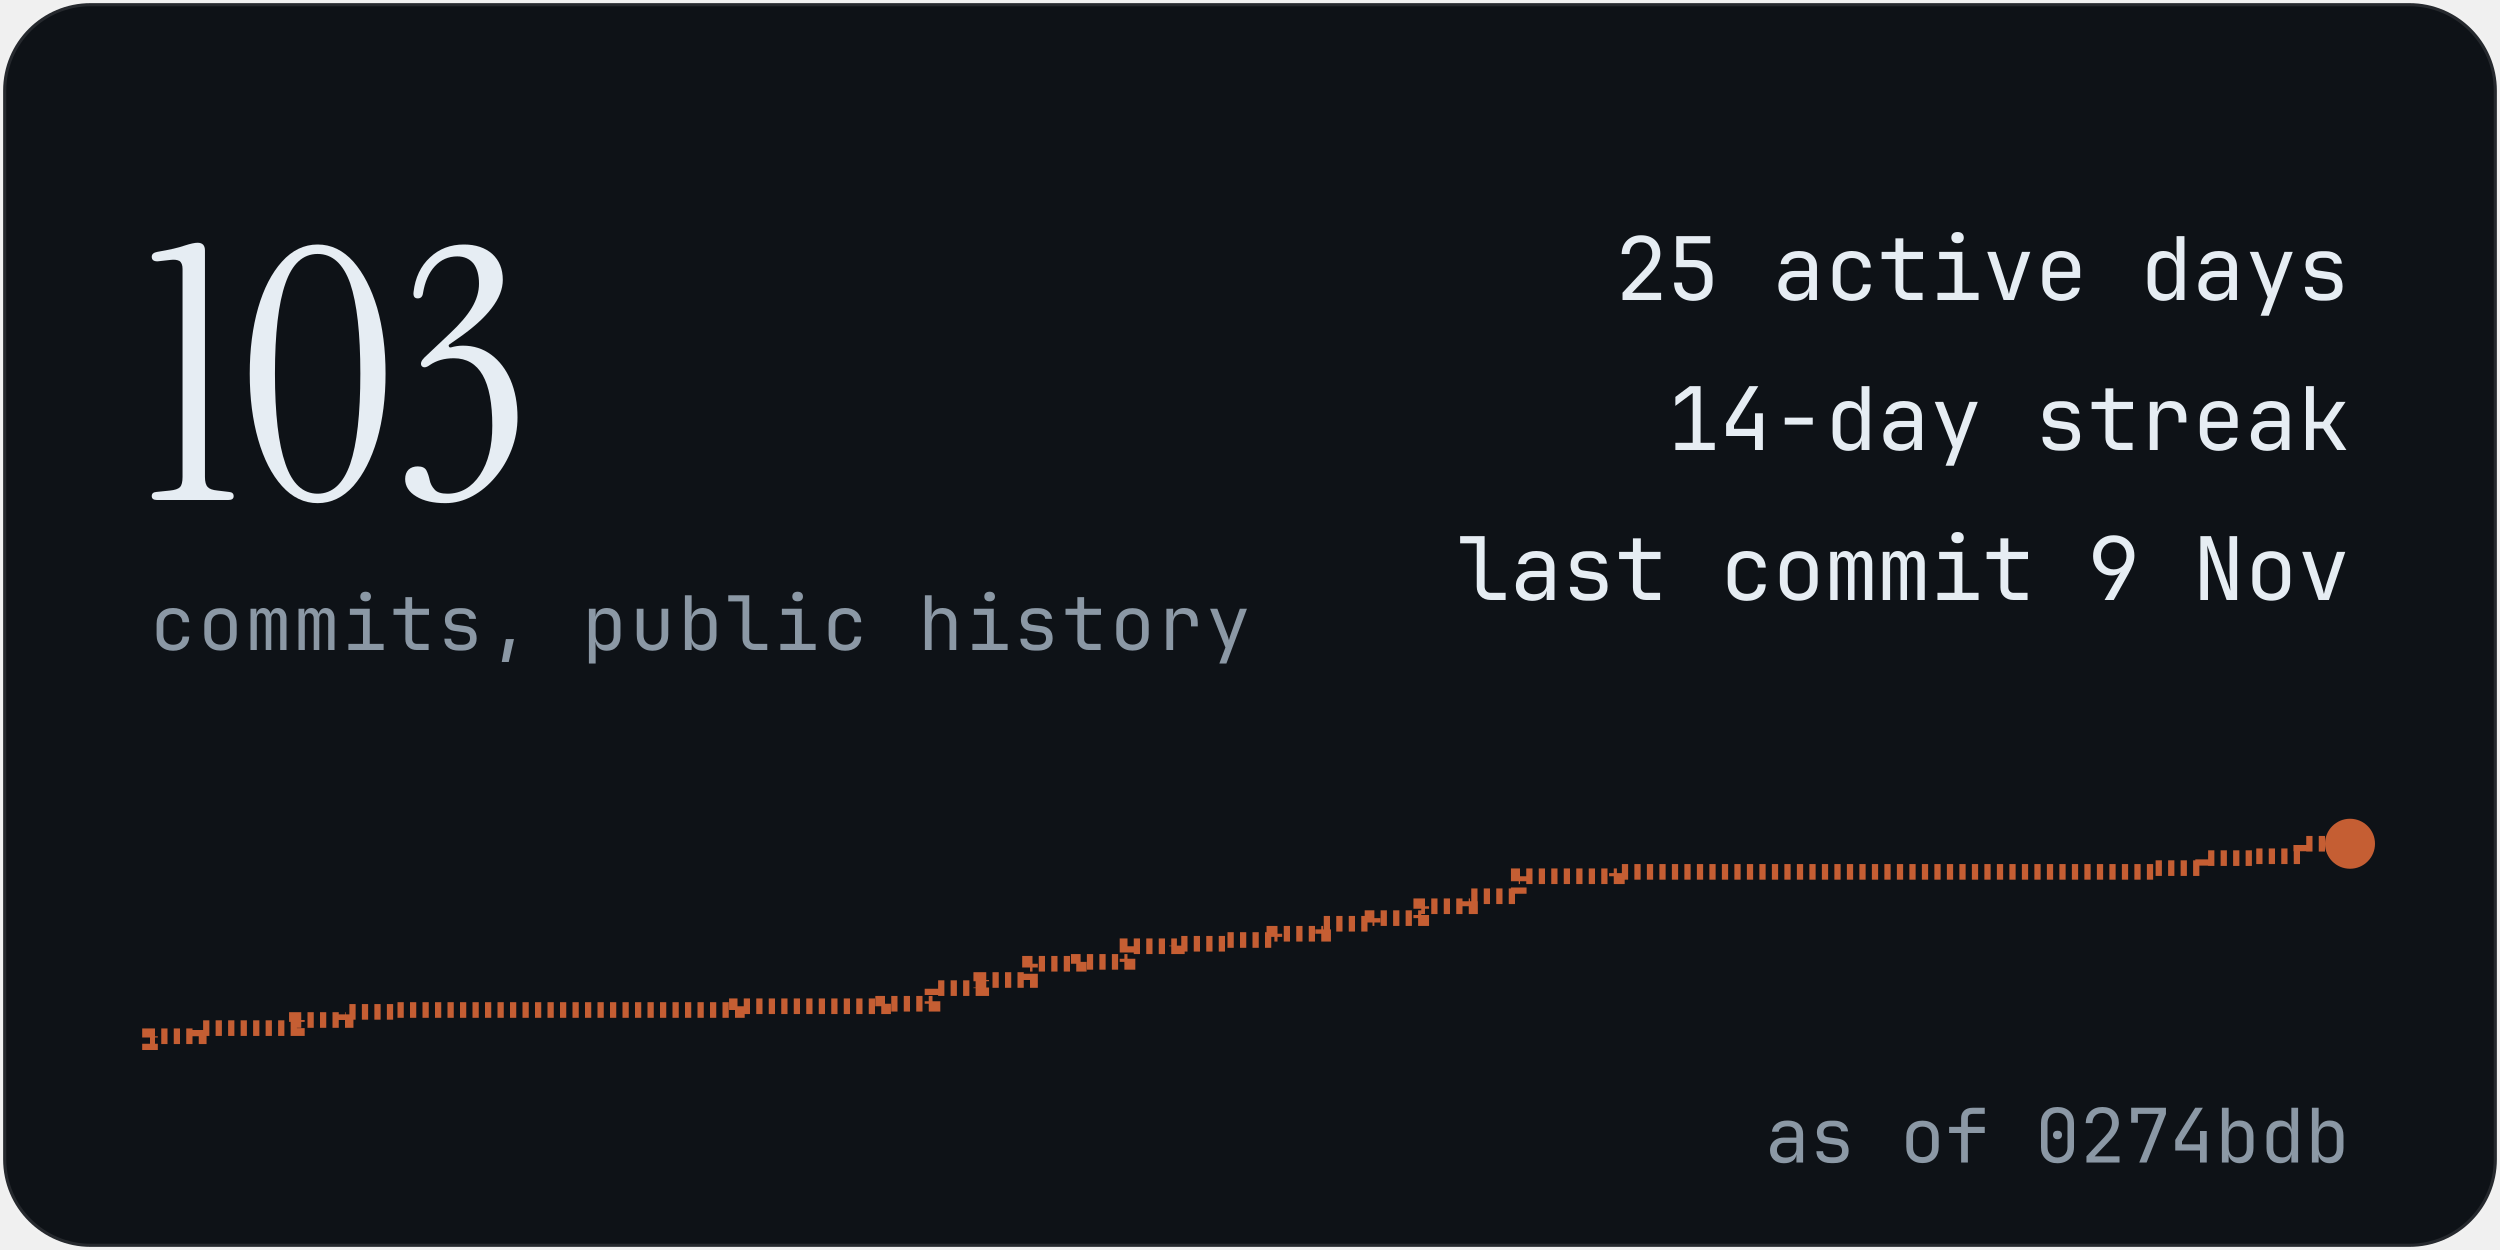
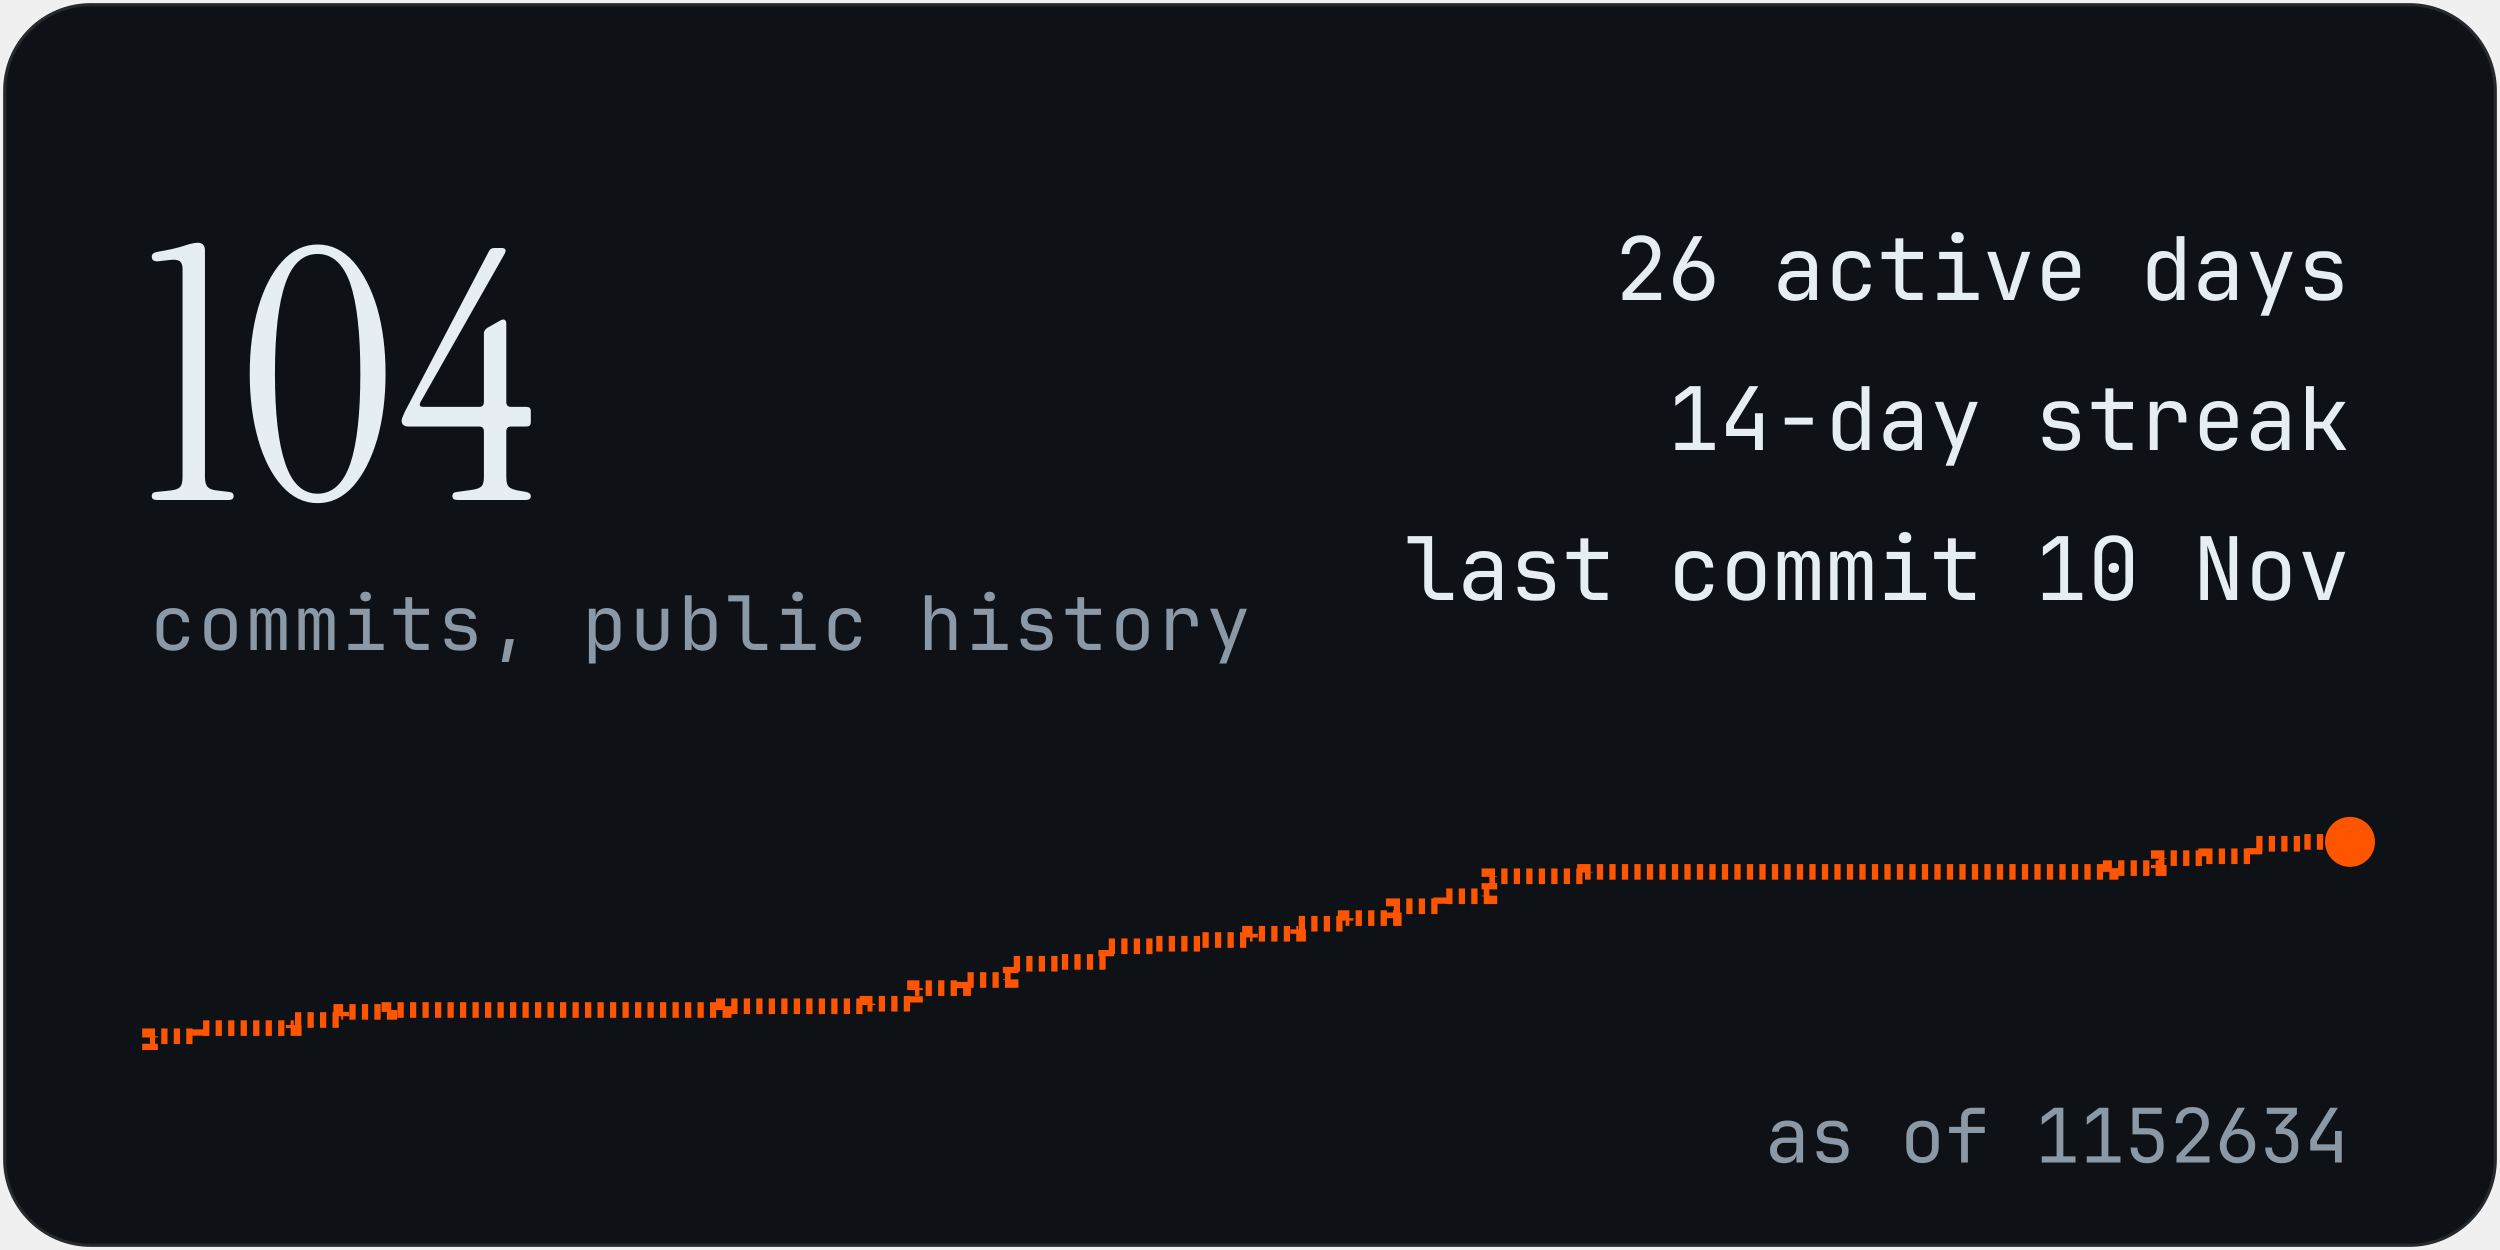
<svg xmlns="http://www.w3.org/2000/svg" viewBox="0 0 400 200" width="400" height="200" role="img" aria-labelledby="cg-title cg-desc">
  <style>.cg-stair{animation:cg-draw 1.6s cubic-bezier(.3,.8,.3,1) both}.cg-bar{transform-box:fill-box;transform-origin:center bottom;animation:cg-rise .4s ease-out both}.cg-flag{animation:cg-fade .4s ease-out 1.6s both}.cg-now-ring{transform-box:fill-box;transform-origin:center;animation:cg-pulse 3.2s ease-out infinite}@keyframes cg-draw{from{stroke-dashoffset:1}to{stroke-dashoffset:0}}@keyframes cg-rise{from{transform:scaleY(0)}to{transform:scaleY(1)}}@keyframes cg-fade{from{opacity:0}to{opacity:1}}@keyframes cg-pulse{from{opacity:.5;transform:scale(1)}to{opacity:0;transform:scale(2.6)}}@media (prefers-reduced-motion:reduce){.cg-stair,.cg-bar,.cg-flag,.cg-now-ring{animation:none}}</style>
  <defs>
    <path id="m44" d="M210 160l 55-306 108 0-70 306-93 0z" />
    <path id="m45" d="M140-290l 0-80 320 0 0 80-320 0z" />
    <path id="m48" d="M300 10q-101 0-160-59-60-58-60-156l 0-320q 0-98 60-157 59-58 160-58 101 0 161 58 59 59 59 157l 0 320q 0 65-27 113-27 49-76 75-50 27-117 27zM300-67q 60 0 97-39 36-38 36-99l 0-320q 0-61-36-100-37-38-97-38-60 0-96 38-37 39-37 100l 0 320q 0 61 37 99 36 39 96 39zM300-310q-27 0-43-15-17-15-17-43 0-27 17-42 16-14 43-14 27 0 44 14 16 15 16 42 0 28-16 43-17 15-44 15z" />
    <path id="m49" d="M90 0l 0-82 198 0 0-570-198 148 0-103 165-123 123 0 0 648 162 0 0 82-450 0z" />
    <path id="m50" d="M86 0l 0-83 243-260q 53-56 75-100 22-44 22-86 0-60-34-96-35-35-94-35-61 0-96 36-36 37-36 99l-90 0q 3-99 63-157 60-58 159-58 101 0 161 57 59 57 59 155 0 52-28 110-29 58-98 130l-197 206 332 0 0 82-441 0z" />
+     <path id="m51" d="M289 10q-101 0-160-57-59-56-59-153l 90 0q 0 60 35 95 35 35 95 35 60 0 95-35 35-35 35-95l 0-50q 0-60-35-95-35-35-95-35l-79 0 0-78 179-190-300 0 0-82 402 0 0 84-176 187q 90 7 142 62 52 56 52 147l 0 50q 0 97-59 153-60 57-162 57z" />
    <path id="m52" d="M400 0l 0-160-330 0 0-141 266-429 102 0-278 449 0 39 240 0 0-178 90 0 0 420-90 0z" />
    <path id="m53" d="M294 10q-101 0-160-57-59-56-59-153l 90 0q 0 60 35 95 35 35 95 35 60 0 95-35 35-35 35-95l 0-45q 0-60-34-95-34-35-92-35l-199 0 0-355 389 0 0 82-305 0 2 191 118 0q 101 0 156 55 55 56 55 157l 0 45q 0 97-59 153-60 57-162 57z" />
-     <path id="m55" d="M190 0l 260-648-278 0 0 118-90 0 0-200 464 0 0 84-258 646-98 0z" />
-     <path id="m57" d="M195 0l 180-313-3-2q-10 16-37 25-27 10-59 10-63 0-110-29-48-28-75-78-27-50-27-116 0-71 30-124 30-53 83-83 53-30 122-30 71 0 124 29 53 30 83 82 30 53 30 122 0 48-18 98-18 51-49 106l-169 303-105 0zM300-350q 65 0 106-43 40-43 40-112 0-69-40-112-41-43-106-43-65 0-105 43-41 43-41 112 0 69 41 112 40 43 105 43z" />
+     <path id="m54" d="M301 10q-70 0-123-30-54-29-84-82-30-52-30-121 0-48 18-99 18-50 49-105l 169-303 100 0-180 313 3 2q 13-17 39-26 26-9 57-9 65 0 114 28 48 29 76 79 27 50 27 116 0 70-30 123-30 54-82 84-53 30-123 30zM300-70q 65 0 106-43 40-43 40-112 0-69-40-112-41-43-106-43-65 0-105 43-41 43-41 112 0 69 41 112 40 43 105 43z" />
    <path id="m78" d="M90 0l 0-730 120 0 223 625q-2-25-4-62-3-36-4-77-2-40-2-76l 0-410 87 0 0 730-120 0-222-625q 2 24 4 60 2 37 4 77 1 41 1 78l 0 410-87 0z" />
    <path id="m97" d="M252 10q-85 0-135-48-50-47-50-124 0-51 23-89 23-38 64-60 41-21 94-21l 170 0 0-43q 0-107-117-107-52 0-84 19-32 19-34 53l-90 0q 5-65 61-108 55-42 147-42 100 0 154 48 53 48 53 134l 0 378-89 0 0-100-2 0q-8 51-51 80-43 30-114 30zM274-66q 66 0 105-32 39-32 39-87l 0-77-160 0q-44 0-71 26-28 27-28 71 0 46 31 72 30 27 84 27z" />
    <path id="m98" d="M332 10q-62 0-102-31-40-30-47-84l-1 0 0 105-90 0 0-730 90 0 0 160-2 125 1 0q 8-53 49-84 40-31 102-31 83 0 132 55 49 55 49 150l 0 161q 0 94-49 149-49 55-132 55zM302-68q 57 0 89-30 32-30 32-97l 0-160q 0-68-32-98-32-29-89-29-55 0-87 35-33 35-33 97l 0 150q 0 62 33 97 32 35 87 35z" />
    <path id="m99" d="M308 10q-100 0-160-56-60-56-60-154l 0-150q 0-98 60-154 60-56 160-56 95 0 154 51 58 51 61 139l-90 0q-3-53-36-82-33-28-89-28-59 0-94 33-36 34-36 96l 0 151q 0 62 36 96 35 34 94 34 56 0 89-29 33-29 36-81l 90 0q-3 88-61 139-59 51-154 51z" />
    <path id="m100" d="M268 10q-82 0-131-55-50-55-50-149l 0-161q 0-95 49-150 49-55 132-55 62 0 103 31 40 31 48 84l 1 0-2-125 0-160 90 0 0 730-90 0 0-105-1 0q-7 54-47 84-40 31-102 31zM298-68q 56 0 88-35 32-35 32-97l 0-150q 0-62-32-97-32-35-88-35-57 0-89 29-32 30-32 98l 0 160q 0 67 32 97 32 30 89 30z" />
    <path id="m101" d="M300 10q-97 0-156-59-60-58-60-161l 0-130q 0-103 60-162 59-58 156-58 65 0 114 26 48 26 75 73 27 47 27 111l 0 98-344 0 0 52q 0 61 35 96 35 36 93 36 50 0 83-20 32-19 39-52l 90 0q-9 69-67 109-58 41-145 41zM172-322l 256 0 0-28q 0-65-33-101-34-35-95-35-61 0-94 35-34 36-34 101l 0 28z" />
    <path id="m102" d="M215 0l 0-393-160 0 0-82 160 0 0-115q 0-65 41-103 41-37 113-37l 161 0 0 82-161 0q-64 0-64 58l 0 115 225 0 0 82-225 0 0 393-90 0z" />
    <path id="m104" d="M92 0l 0-730 90 0 0 285 1 0q 7-55 45-85 38-30 101-30 83 0 132 51 49 51 49 139l 0 370-90 0 0-355q 0-62-31-96-32-33-86-33-56 0-88 35-33 35-33 99l 0 350-90 0z" />
    <path id="m105" d="M85 0l 0-82 195 0 0-386-175 0 0-82 265 0 0 468 185 0 0 82-470 0zM315-649q-33 0-52-17-19-17-19-46 0-30 19-48 19-17 52-17 33 0 52 17 19 18 19 48 0 29-19 46-19 17-52 17z" />
    <path id="m107" d="M97 0l 0-730 90 0 0 407 105 0 154-227 103 0-177 262 187 288-105 0-160-245-107 0 0 245-90 0z" />
    <path id="m108" d="M380 0q-73 0-116-43-44-42-44-112l 0-493-190 0 0-82 280 0 0 575q 0 34 19 53 19 20 51 20l 170 0 0 82-170 0z" />
    <path id="m109" d="M60 0l 0-550 78 0 0 73 2 0q 5-37 30-60 24-23 62-23 36 0 61 21 25 21 36 57l 1 0q 7-36 32-57 24-21 62-21 53 0 85 39 31 40 31 103l 0 418-84 0 0-419q 0-33-16-53-16-19-44-19-27 0-43 19-16 19-16 52l 0 420-74 0 0-419q 0-33-16-53-16-19-43-19-28 0-44 19-16 19-16 52l 0 420-84 0z" />
    <path id="m111" d="M300 8q-99 0-157-58-59-58-59-162l 0-126q 0-105 58-163 58-57 158-57 100 0 158 57 58 58 58 163l 0 126q 0 104-58 162-59 58-158 58zM300-72q 59 0 93-33 33-33 33-97l 0-146q 0-64-33-97-34-33-93-33-58 0-92 33-34 33-34 97l 0 146q 0 64 34 97 34 33 92 33z" />
    <path id="m112" d="M92 180l 0-730 90 0 0 105 1 0q 7-54 47-85 40-30 102-30 83 0 132 54 49 55 49 150l 0 161q 0 95-49 150-49 55-132 55-62 0-102-31-40-31-47-84l-3 0 2 125 0 160-90 0zM302-68q 57 0 89-30 32-30 32-97l 0-160q 0-68-32-98-32-29-89-29-55 0-87 35-33 35-33 97l 0 150q 0 62 33 97 32 35 87 35z" />
    <path id="m114" d="M112 0l 0-550 90 0 0 105 2 0q 7-53 45-84 38-31 102-31 86 0 133 51 46 52 46 147l 0 47-90 0 0-47q 0-120-117-120-59 0-90 34-31 34-31 98l 0 350-90 0z" />
    <path id="m115" d="M278 8q-92 0-142-42-51-41-51-117l 90 0q 0 38 27 59 27 22 76 22l 44 0q 50 0 78-22 27-22 27-62 0-71-65-80l-152-22q-56-8-87-47-31-38-31-101 0-72 50-113 49-41 136-41l 44 0q 80 0 131 39 50 40 54 104l-91 0q-2-29-27-48-26-19-67-19l-44 0q-46 0-72 21-26 21-26 57 0 58 53 66l 142 20q 140 20 140 164 0 77-50 119-51 43-143 43l-44 0z" />
    <path id="m116" d="M355 0q-68 0-109-40-41-39-41-105l 0-323-158 0 0-82 158 0 0-155 90 0 0 155 225 0 0 82-225 0 0 323q 0 28 17 45 16 18 43 18l 160 0 0 82-160 0z" />
    <path id="m117" d="M299 10q-95 0-152-57-57-56-57-153l 0-350 90 0 0 350q 0 60 32 95 32 36 87 36 56 0 89-36 32-35 32-95l 0-350 90 0 0 350q 0 97-58 153-58 57-153 57z" />
    <path id="m118" d="M241 0l-187-550 97 0 120 370q 11 33 19 63 8 31 12 48 5-17 12-48 7-30 17-63l 120-370 95 0-187 550-118 0z" />
    <path id="m121" d="M178 180l 81-214-205-516 97 0 130 340q 8 20 15 42 7 22 10 38 3-16 10-38 7-22 14-42l 121-340 95 0-274 730-94 0z" />
    <path id="d48" d="M230 9q-58 0-102-49-44-49-68-133-24-84-24-188 0-104 24-188 24-83 68-132 44-49 102-49 58 0 102 49 43 49 68 132 24 84 24 188 0 104-24 188-25 84-68 133-44 49-102 49zM230-18q 63 0 93-85 29-85 29-258 0-173-29-258-30-84-93-84-63 0-92 84-30 85-30 258 0 173 30 258 29 85 92 85z" />
    <path id="d49" d="M20 0q-15 0-15-11 0-11 13-12l 39-4q 21-2 29-10 7-8 7-29l 0-594q 0-17-9-23-10-5-25-3l-36 4q-18 1-18-13 0-11 16-14 53-9 78-18 25-8 37-8 21 0 21 22l 0 647q 0 21 8 29 7 8 28 10l 33 4q 13 1 13 12 0 11-15 11l-204 0z" />
-     <path id="d51" d="M135 9q-52 0-83-19-32-19-32-50 0-17 10-27 10-9 26-9 19 0 25 12 6 12 9 27 3 15 14 27 10 12 37 12 57 0 93-54 35-53 35-140 0-193-110-193-40 0-68 19-16 12-24 3-6-10 8-24l 72-68q 44-41 64-75 20-34 20-68 0-37-16-58-17-20-46-20-38 0-64 28-26 28-34 77-2 15-15 15-14 0-12-18 7-62 47-99 39-37 97-37 50 0 81 27 30 28 30 74 0 79-129 168l-23 16q-4 3-2 6 1 4 6 3 17-5 34-5 46 0 81 26 35 26 55 72 20 47 20 107 0 48-17 92-17 44-46 78-29 35-66 55-37 20-77 20z" />
+     <path id="d52" d="M170 0q-15 0-15-11 0-11 13-12l 43-6q 21-3 28-11 6-7 6-26l 0-130q 0-14-14-14l-202 0q-19 0-19-17 0-5 3-11 2-5 6-14l 240-458q 4-10 16-10l 20 0q 18 0 9 17l-240 423q-7 14 8 14l 159 0q 14 0 14-14l 0-196q 0-9 10-16l 37-21q 7-4 12-2 5 3 5 11l 0 224q 0 14 14 14l 44 0q 12 0 12 12l 0 32q 0 12-12 12l-44 0q-14 0-14 14l 0 130q 0 21 7 28 6 7 27 11l 23 4q 13 3 13 12 0 11-15 11l-194 0z" />
  </defs>
  <rect x="0.5" y="0.5" width="399" height="199" rx="14" fill="#0E1217" stroke="#FFFFFF" stroke-width="1" stroke-opacity="0.1" />
-   <g class="cg-text-group" data-name="commit-total" data-font="display" data-size="56" fill="#E6EDF3" data-bbox="24.3 38.8 58.5 41.7">
-     <g class="cg-run" data-bbox="24.3 38.8 58.5 41.7" transform="translate(24 80)scale(0.056)">
+   <g class="cg-text-group" data-name="commit-total" data-font="display" data-size="56" fill="#E6EDF3" data-bbox="24.3 38.8 60.6 41.7">
+     <g class="cg-run" data-bbox="24.3 38.8 60.6 41.7" transform="translate(24 80)scale(0.056)">
      <g fill="#E6EDF3">
        <use href="#d49" />
        <use href="#d48" x="249" />
-         <use href="#d51" x="709" />
+         <use href="#d52" x="709" />
      </g>
    </g>
  </g>
  <g class="cg-text-group" data-name="commit-caption" data-font="mono" data-size="12" fill="#8B98A5" data-bbox="25.1 94.7 174.5 11.5">
    <g class="cg-run" data-bbox="25.1 94.7 174.5 11.5" transform="translate(24 104)scale(0.012)">
      <g fill="#8B98A5">
        <use href="#m99" />
        <use href="#m111" x="640" />
        <use href="#m109" x="1280" />
        <use href="#m109" x="1920" />
        <use href="#m105" x="2560" />
        <use href="#m116" x="3200" />
        <use href="#m115" x="3840" />
        <use href="#m44" x="4480" />
        <use href="#m112" x="5760" />
        <use href="#m117" x="6400" />
        <use href="#m98" x="7040" />
        <use href="#m108" x="7680" />
        <use href="#m105" x="8320" />
        <use href="#m99" x="8960" />
        <use href="#m104" x="10240" />
        <use href="#m105" x="10880" />
        <use href="#m115" x="11520" />
        <use href="#m116" x="12160" />
        <use href="#m111" x="12800" />
        <use href="#m114" x="13440" />
        <use href="#m121" x="14080" />
      </g>
    </g>
  </g>
-   <g class="cg-text-group" data-name="stats" data-font="mono" data-size="14" fill="#E6EDF3" data-bbox="233.6 37.1 141.8 59">
+   <g class="cg-text-group" data-name="stats" data-font="mono" data-size="14" fill="#E6EDF3" data-bbox="225.2 37.1 150.2 59">
    <g class="cg-run" data-bbox="259.5 37.1 115.3 13.4" transform="translate(258.4 48)scale(0.014)">
      <g fill="#E6EDF3">
        <use href="#m50" />
-         <use href="#m53" x="600" />
+         <use href="#m54" x="600" />
        <use href="#m97" x="1800" />
        <use href="#m99" x="2400" />
        <use href="#m116" x="3000" />
        <use href="#m105" x="3600" />
        <use href="#m118" x="4200" />
        <use href="#m101" x="4800" />
        <use href="#m100" x="6000" />
        <use href="#m97" x="6600" />
        <use href="#m121" x="7200" />
        <use href="#m115" x="7800" />
      </g>
    </g>
    <g class="cg-run" data-bbox="268.1 61.8 107.4 12.7" transform="translate(266.8 72)scale(0.014)">
      <g fill="#E6EDF3">
        <use href="#m49" />
        <use href="#m52" x="600" />
        <use href="#m45" x="1200" />
        <use href="#m100" x="1800" />
        <use href="#m97" x="2400" />
        <use href="#m121" x="3000" />
        <use href="#m115" x="4200" />
        <use href="#m116" x="4800" />
        <use href="#m114" x="5400" />
        <use href="#m101" x="6000" />
        <use href="#m97" x="6600" />
        <use href="#m107" x="7200" />
      </g>
    </g>
-     <g class="cg-run" data-bbox="233.6 85.1 141.6 11" transform="translate(233.2 96)scale(0.014)">
+     <g class="cg-run" data-bbox="225.2 85.1 150 11" transform="translate(224.8 96)scale(0.014)">
      <g fill="#E6EDF3">
        <use href="#m108" />
        <use href="#m97" x="600" />
        <use href="#m115" x="1200" />
        <use href="#m116" x="1800" />
        <use href="#m99" x="3000" />
        <use href="#m111" x="3600" />
        <use href="#m109" x="4200" />
        <use href="#m109" x="4800" />
        <use href="#m105" x="5400" />
        <use href="#m116" x="6000" />
-         <use href="#m57" x="7200" />
-         <use href="#m78" x="8400" />
-         <use href="#m111" x="9000" />
-         <use href="#m118" x="9600" />
+         <use href="#m49" x="7200" />
+         <use href="#m48" x="7800" />
+         <use href="#m78" x="9000" />
+         <use href="#m111" x="9600" />
+         <use href="#m118" x="10200" />
      </g>
    </g>
  </g>
-   <path d="M24 168L24 168L24 165.8L31.8 165.8L31.8 165.8L31.8 164.5L39.6 164.5L47.5 164.5L47.5 164.5L47.5 163.2L55.3 163.2L55.3 163.2L55.3 161.9L63.1 161.9L63.1 161.9L63.1 161.6L70.9 161.6L78.8 161.6L86.6 161.6L94.4 161.6L102.2 161.6L110 161.6L117.9 161.6L117.9 161.6L117.9 161L125.7 161L133.5 161L141.3 161L141.3 161L141.3 160.6L149.2 160.6L149.2 160.6L149.2 158.1L157 158.1L157 158.1L157 156.8L164.8 156.8L164.8 156.8L164.8 154.2L172.6 154.2L172.6 154.2L172.6 153.9L180.4 153.9L180.4 153.9L180.4 151.4L188.3 151.4L188.3 151.4L188.3 151L196.1 151L196.1 151L196.1 150.4L203.9 150.4L203.9 150.4L203.9 149.4L211.7 149.4L211.7 149.4L211.7 147.8L219.6 147.8L219.6 147.8L219.6 146.9L227.4 146.9L227.4 146.9L227.4 145L235.2 145L235.2 145L235.2 143.4L243 143.4L243 143.4L243 140.2L250.8 140.2L258.7 140.2L258.7 140.2L258.7 139.5L266.5 139.5L274.3 139.5L282.1 139.5L290 139.5L297.8 139.5L305.6 139.5L313.4 139.5L321.2 139.5L329.1 139.5L336.9 139.5L344.7 139.5L344.7 139.5L344.7 138.9L352.5 138.9L352.5 138.9L352.5 137.3L360.4 137.3L360.4 137.3L360.4 137L368.2 137L368.2 137L368.2 135L376 135" fill="none" stroke="#C55E33" stroke-width="2.5" class="cg-stair" pathLength="1" stroke-dasharray="1" stroke-dashoffset="0" />
-   <circle class="dm dm-now-dot" cx="376" cy="135" r="3.5" fill="#C55E33" stroke="#C55E33" stroke-width="1" />
-   <g class="cg-text-group" data-name="stamp" data-font="mono" data-size="12" fill="#8B98A5" data-bbox="283.2 177.1 91.8 9">
-     <g class="cg-run" data-bbox="283.2 177.1 91.8 9" transform="translate(282.4 186)scale(0.012)">
+   <path d="M24 168L24 168L24 165.8L31.7 165.8L31.7 165.8L31.7 164.5L39.3 164.5L47 164.5L47 164.5L47 163.2L54.6 163.2L54.6 163.2L54.6 161.9L62.3 161.9L62.3 161.9L62.3 161.6L69.9 161.6L77.6 161.6L85.2 161.6L92.9 161.6L100.5 161.6L108.2 161.6L115.8 161.6L115.8 161.6L115.8 161L123.5 161L131.1 161L138.8 161L138.8 161L138.8 160.6L146.4 160.6L146.4 160.6L146.4 158.1L154.1 158.1L154.1 158.1L154.1 156.8L161.7 156.8L161.7 156.8L161.7 154.2L169.4 154.2L169.4 154.2L169.4 153.9L177 153.9L177 153.9L177 151.4L184.7 151.4L184.7 151.4L184.7 151L192.3 151L192.3 151L192.3 150.4L200 150.4L200 150.4L200 149.4L207.7 149.4L207.7 149.4L207.7 147.8L215.3 147.8L215.3 147.8L215.3 146.9L223 146.9L223 146.9L223 145L230.6 145L230.6 145L230.6 143.4L238.3 143.4L238.3 143.4L238.3 140.2L245.9 140.2L253.6 140.2L253.6 140.2L253.6 139.5L261.2 139.5L268.9 139.5L276.5 139.5L284.2 139.5L291.8 139.5L299.5 139.5L307.1 139.5L314.8 139.5L322.4 139.5L330.1 139.5L337.7 139.5L337.7 139.5L337.7 138.9L345.4 138.9L345.4 138.9L345.4 137.3L353 137.3L353 137.3L353 137L360.7 137L360.7 137L360.7 135L368.3 135L368.3 135L368.3 134.7L376 134.7" fill="none" stroke="#FF5400" stroke-width="2.5" class="cg-stair" pathLength="1" stroke-dasharray="1" stroke-dashoffset="0" />
+   <circle class="dm dm-now-dot" cx="376" cy="134.7" r="3.5" fill="#FF5400" stroke="#FF5400" stroke-width="1" />
+   <g class="cg-text-group" data-name="stamp" data-font="mono" data-size="12" fill="#8B98A5" data-bbox="283.2 177.1 91.5 9">
+     <g class="cg-run" data-bbox="283.2 177.1 91.5 9" transform="translate(282.4 186)scale(0.012)">
      <g fill="#8B98A5">
        <use href="#m97" />
        <use href="#m115" x="600" />
        <use href="#m111" x="1800" />
        <use href="#m102" x="2400" />
-         <use href="#m48" x="3600" />
-         <use href="#m50" x="4200" />
-         <use href="#m55" x="4800" />
-         <use href="#m52" x="5400" />
-         <use href="#m98" x="6000" />
-         <use href="#m100" x="6600" />
-         <use href="#m98" x="7200" />
+         <use href="#m49" x="3600" />
+         <use href="#m49" x="4200" />
+         <use href="#m53" x="4800" />
+         <use href="#m50" x="5400" />
+         <use href="#m54" x="6000" />
+         <use href="#m51" x="6600" />
+         <use href="#m52" x="7200" />
      </g>
    </g>
  </g>
</svg>
